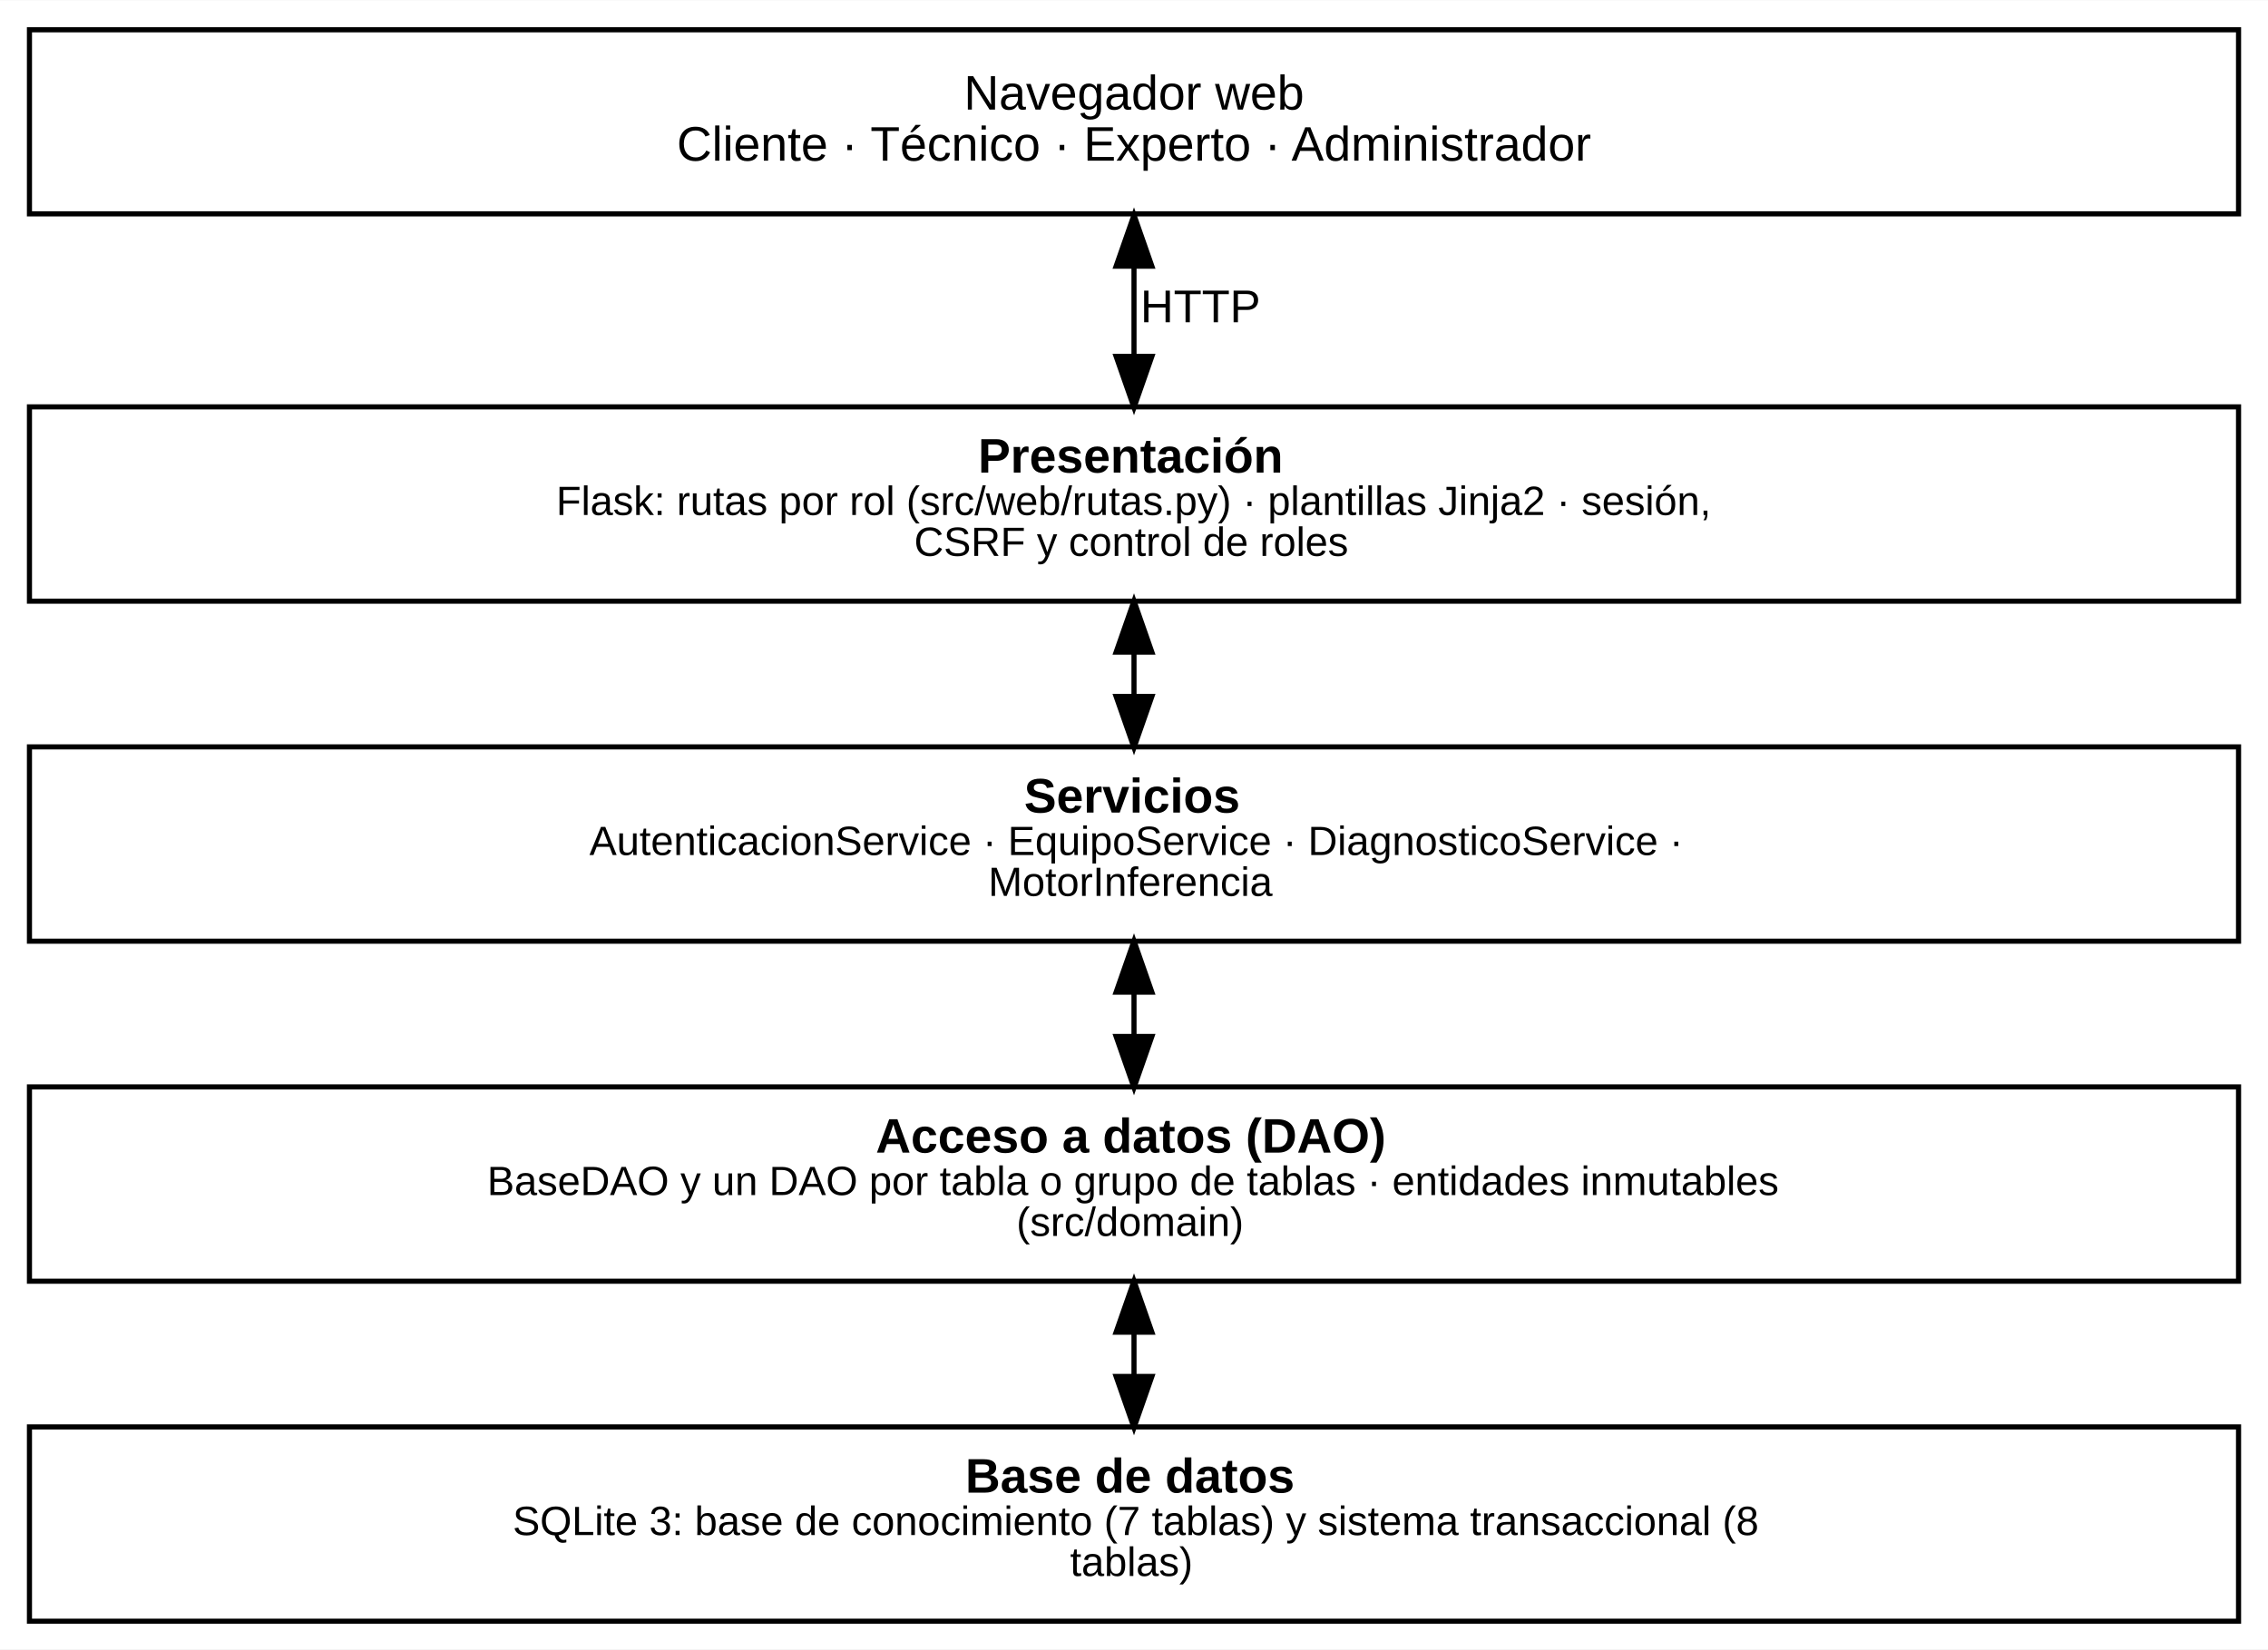
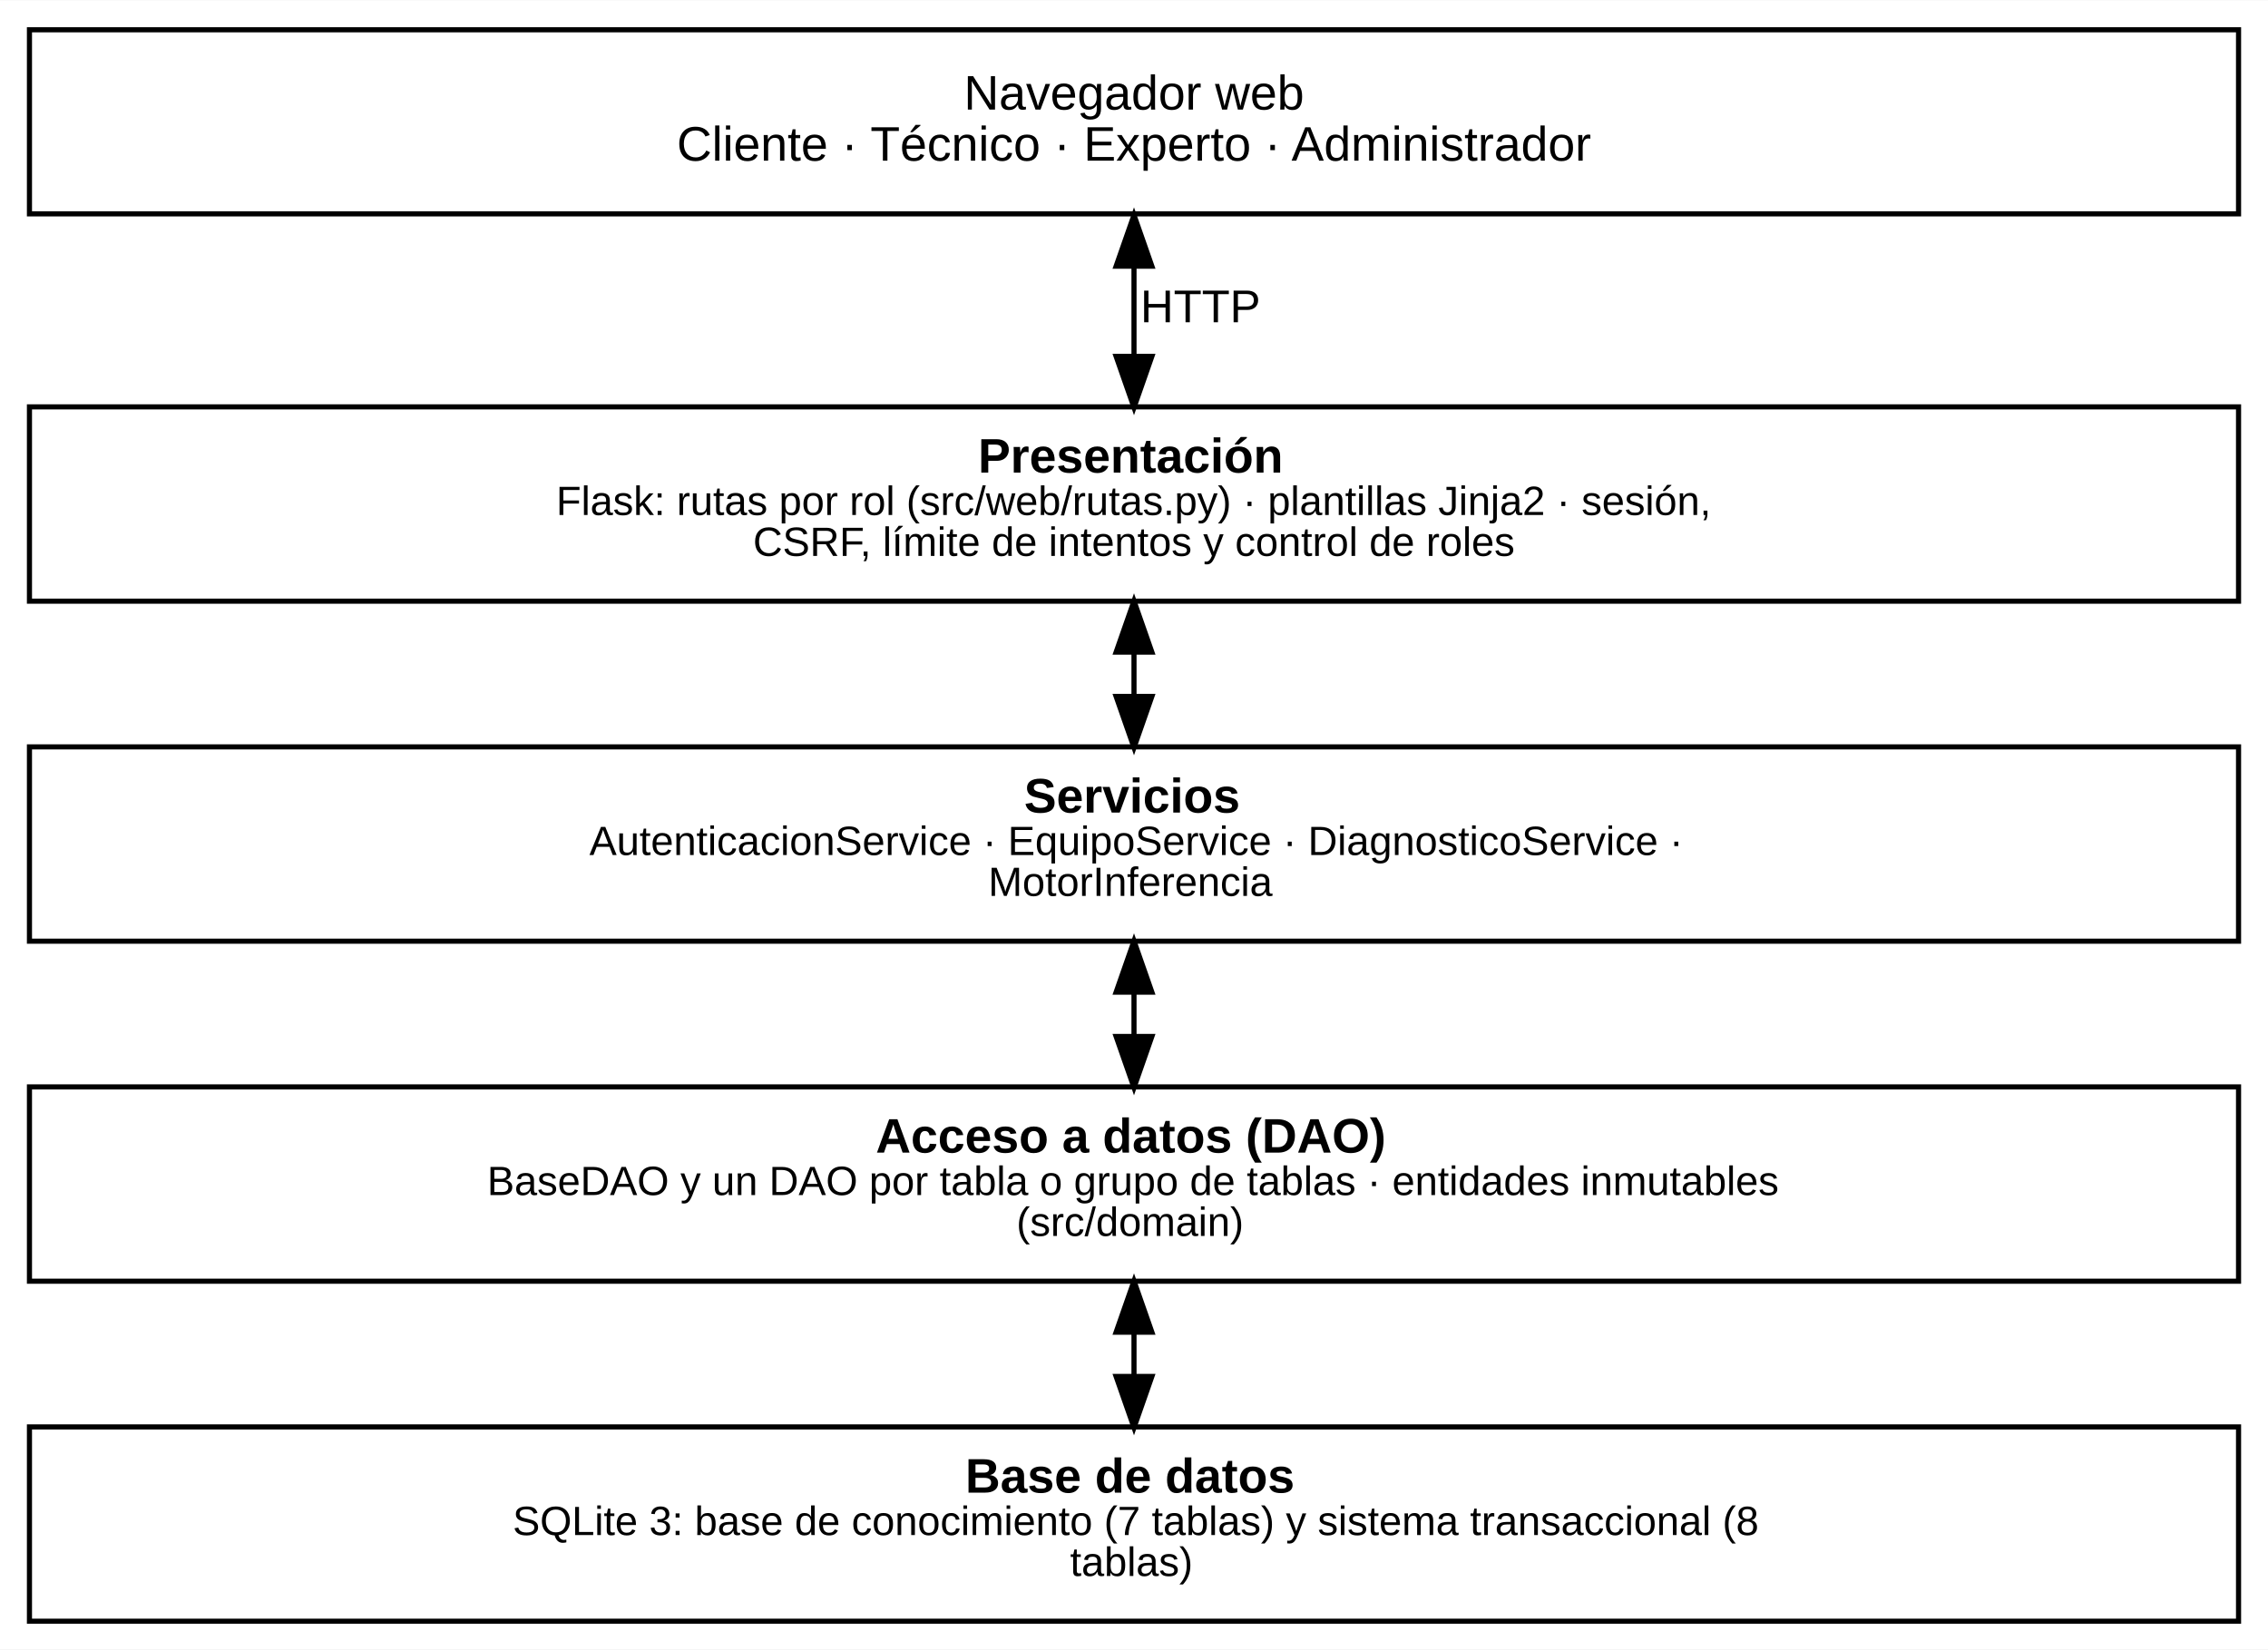
<svg xmlns="http://www.w3.org/2000/svg" width="444pt" height="323pt" viewBox="0.00 0.00 443.52 322.52">
  <g id="graph0" class="graph" transform="scale(1 1) rotate(0) translate(5.76 316.76)">
    <polygon fill="white" stroke="transparent" points="-5.76,5.76 -5.76,-316.76 437.76,-316.76 437.76,5.76 -5.76,5.76" />
    <g id="node1" class="node">
      <polygon fill="none" stroke="black" points="432,-311 0,-311 0,-275 432,-275 432,-311" />
      <text text-anchor="middle" x="216" y="-295.4" font-family="Arial" font-size="9.50">Navegador web</text>
      <text text-anchor="middle" x="216" y="-285.4" font-family="Arial" font-size="9.50">Cliente · Técnico · Experto · Administrador</text>
    </g>
    <g id="node2" class="node">
      <polygon fill="none" stroke="black" points="432,-237.25 0,-237.25 0,-199.25 432,-199.25 432,-237.25" />
      <text text-anchor="start" x="185.5" y="-224.4" font-family="Arial" font-weight="bold" font-size="9.50">Presentación</text>
      <text text-anchor="start" x="103" y="-216.1" font-family="Arial" font-size="8.00">Flask: rutas por rol (src/web/rutas.py) · plantillas Jinja2 · sesión,</text>
-       <text text-anchor="start" x="173" y="-208.1" font-family="Arial" font-size="8.00">CSRF y control de roles</text>
+       <text text-anchor="start" x="141.5" y="-208.1" font-family="Arial" font-size="8.00">CSRF, límite de intentos y control de roles</text>
    </g>
    <g id="edge1" class="edge">
      <path fill="none" stroke="black" d="M216,-264.51C216,-258.93 216,-253.04 216,-247.43" />
      <polygon fill="black" stroke="black" points="212.5,-264.76 216,-274.76 219.5,-264.76 212.5,-264.76" />
      <polygon fill="black" stroke="black" points="219.5,-247.13 216,-237.13 212.5,-247.13 219.5,-247.13" />
      <text text-anchor="middle" x="229" y="-253.8" font-family="Arial" font-size="9.00"> HTTP</text>
    </g>
    <g id="node3" class="node">
      <polygon fill="none" stroke="black" points="432,-170.75 0,-170.75 0,-132.75 432,-132.75 432,-170.75" />
      <text text-anchor="start" x="194.5" y="-157.9" font-family="Arial" font-weight="bold" font-size="9.50">Servicios</text>
      <text text-anchor="start" x="109.5" y="-149.6" font-family="Arial" font-size="8.00">AutenticacionService · EquipoService · DiagnosticoService ·</text>
      <text text-anchor="start" x="187.5" y="-141.6" font-family="Arial" font-size="8.00">MotorInferencia</text>
    </g>
    <g id="edge2" class="edge">
      <path fill="none" stroke="black" d="M216,-189.1C216,-186.35 216,-183.57 216,-180.83" />
      <polygon fill="black" stroke="black" points="212.5,-189.28 216,-199.28 219.5,-189.28 212.5,-189.28" />
      <polygon fill="black" stroke="black" points="219.5,-180.62 216,-170.62 212.5,-180.62 219.5,-180.62" />
    </g>
    <g id="node4" class="node">
      <polygon fill="none" stroke="black" points="432,-104.25 0,-104.25 0,-66.25 432,-66.25 432,-104.25" />
      <text text-anchor="start" x="165.5" y="-91.4" font-family="Arial" font-weight="bold" font-size="9.50">Acceso a datos (DAO)</text>
      <text text-anchor="start" x="89.5" y="-83.1" font-family="Arial" font-size="8.00">BaseDAO y un DAO por tabla o grupo de tablas · entidades inmutables</text>
      <text text-anchor="start" x="193" y="-75.1" font-family="Arial" font-size="8.00">(src/domain)</text>
    </g>
    <g id="edge3" class="edge">
      <path fill="none" stroke="black" d="M216,-122.6C216,-119.85 216,-117.07 216,-114.33" />
      <polygon fill="black" stroke="black" points="212.5,-122.78 216,-132.78 219.5,-122.78 212.5,-122.78" />
      <polygon fill="black" stroke="black" points="219.5,-114.12 216,-104.12 212.5,-114.12 219.5,-114.12" />
    </g>
    <g id="node5" class="node">
      <polygon fill="none" stroke="black" points="432,-37.75 0,-37.75 0,0.25 432,0.25 432,-37.75" />
      <text text-anchor="start" x="183" y="-24.9" font-family="Arial" font-weight="bold" font-size="9.50">Base de datos</text>
      <text text-anchor="start" x="94.5" y="-16.6" font-family="Arial" font-size="8.00">SQLite 3: base de conocimiento (7 tablas) y sistema transaccional (8</text>
      <text text-anchor="start" x="203.5" y="-8.6" font-family="Arial" font-size="8.00">tablas)</text>
    </g>
    <g id="edge4" class="edge">
      <path fill="none" stroke="black" d="M216,-56.1C216,-53.35 216,-50.57 216,-47.83" />
      <polygon fill="black" stroke="black" points="212.5,-56.28 216,-66.28 219.5,-56.28 212.5,-56.28" />
      <polygon fill="black" stroke="black" points="219.5,-47.62 216,-37.62 212.5,-47.62 219.5,-47.62" />
    </g>
  </g>
</svg>
